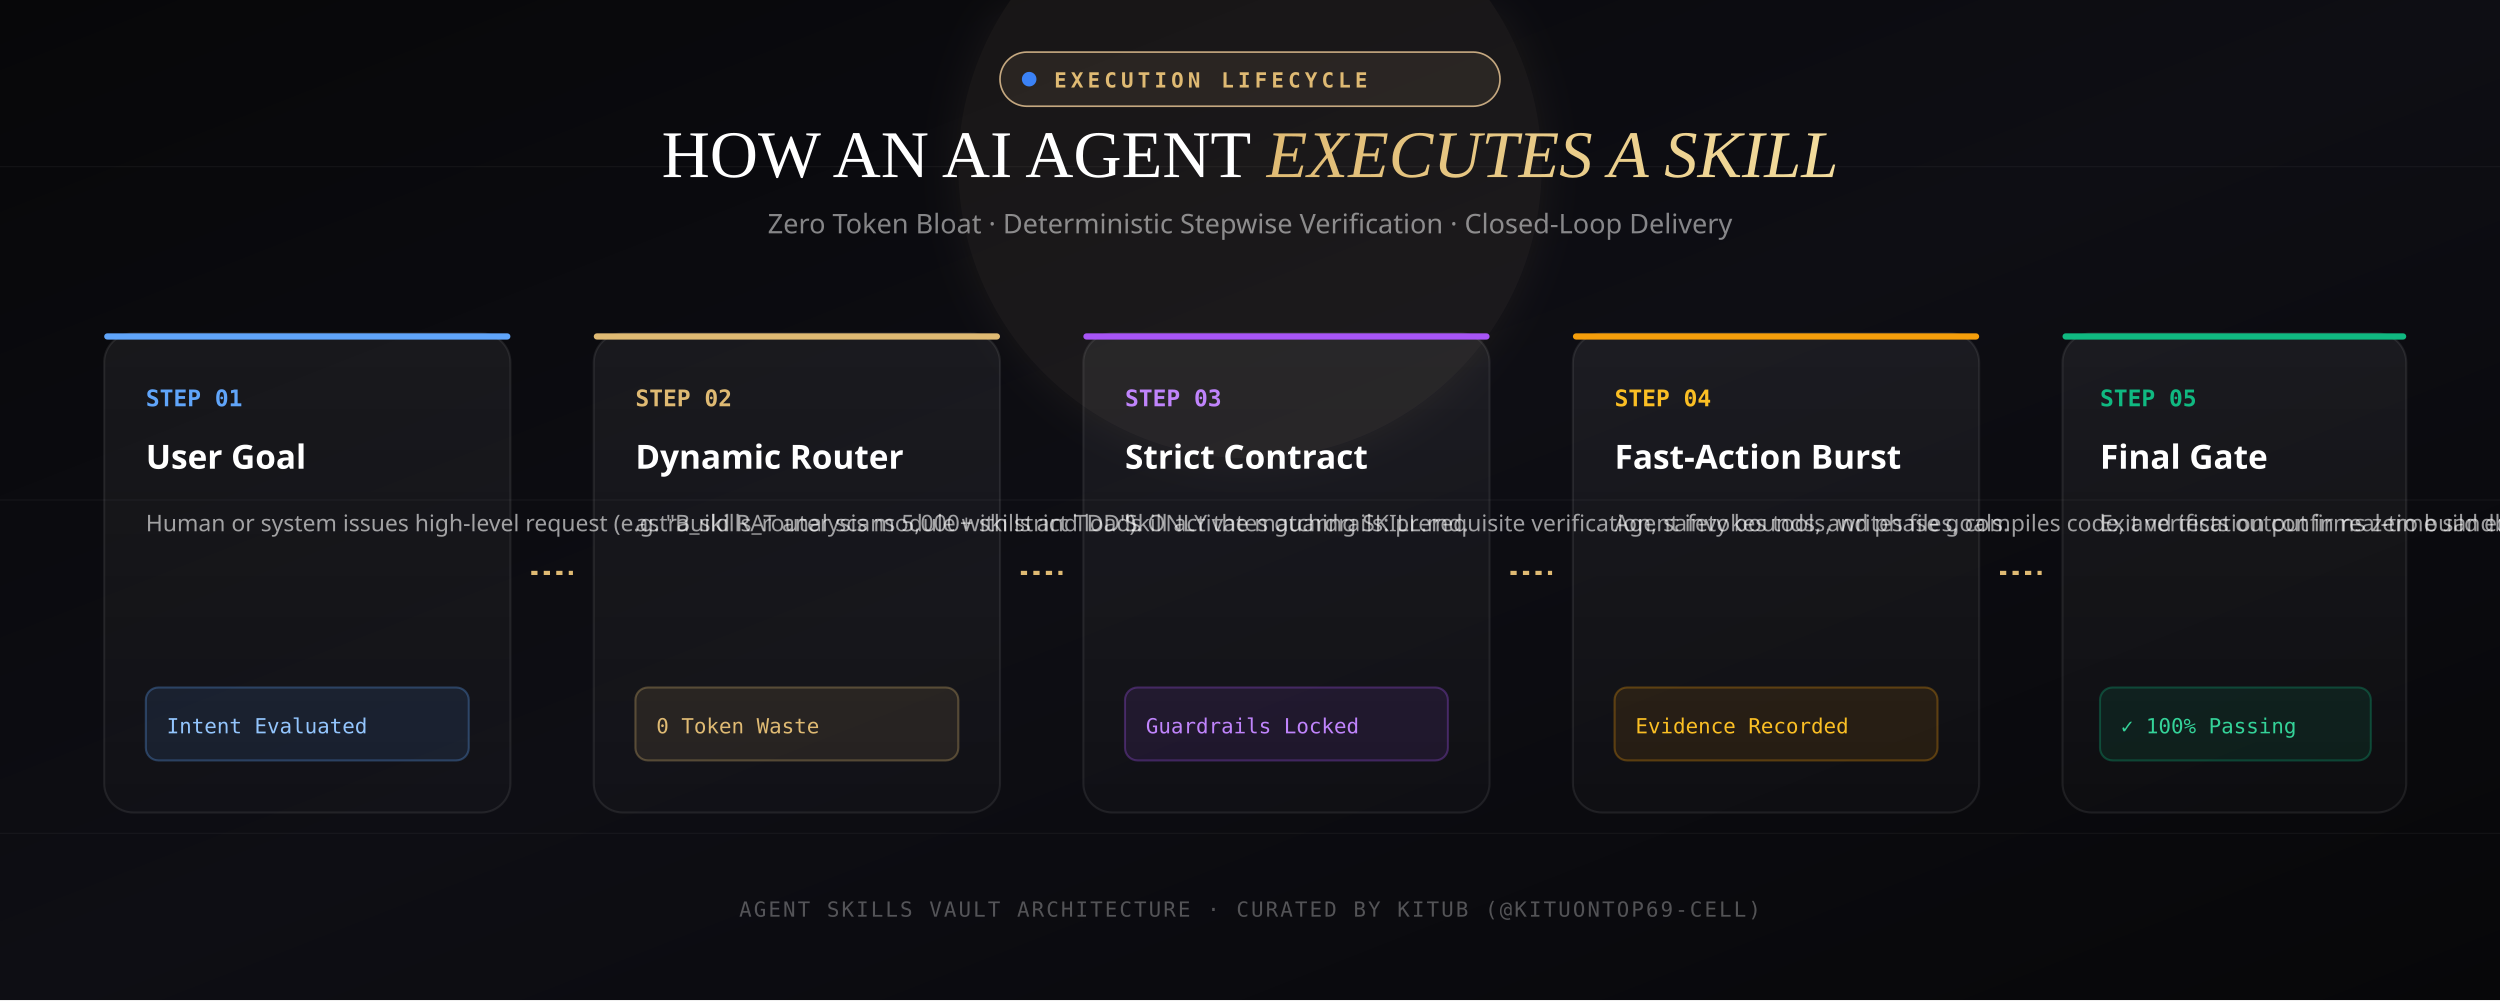
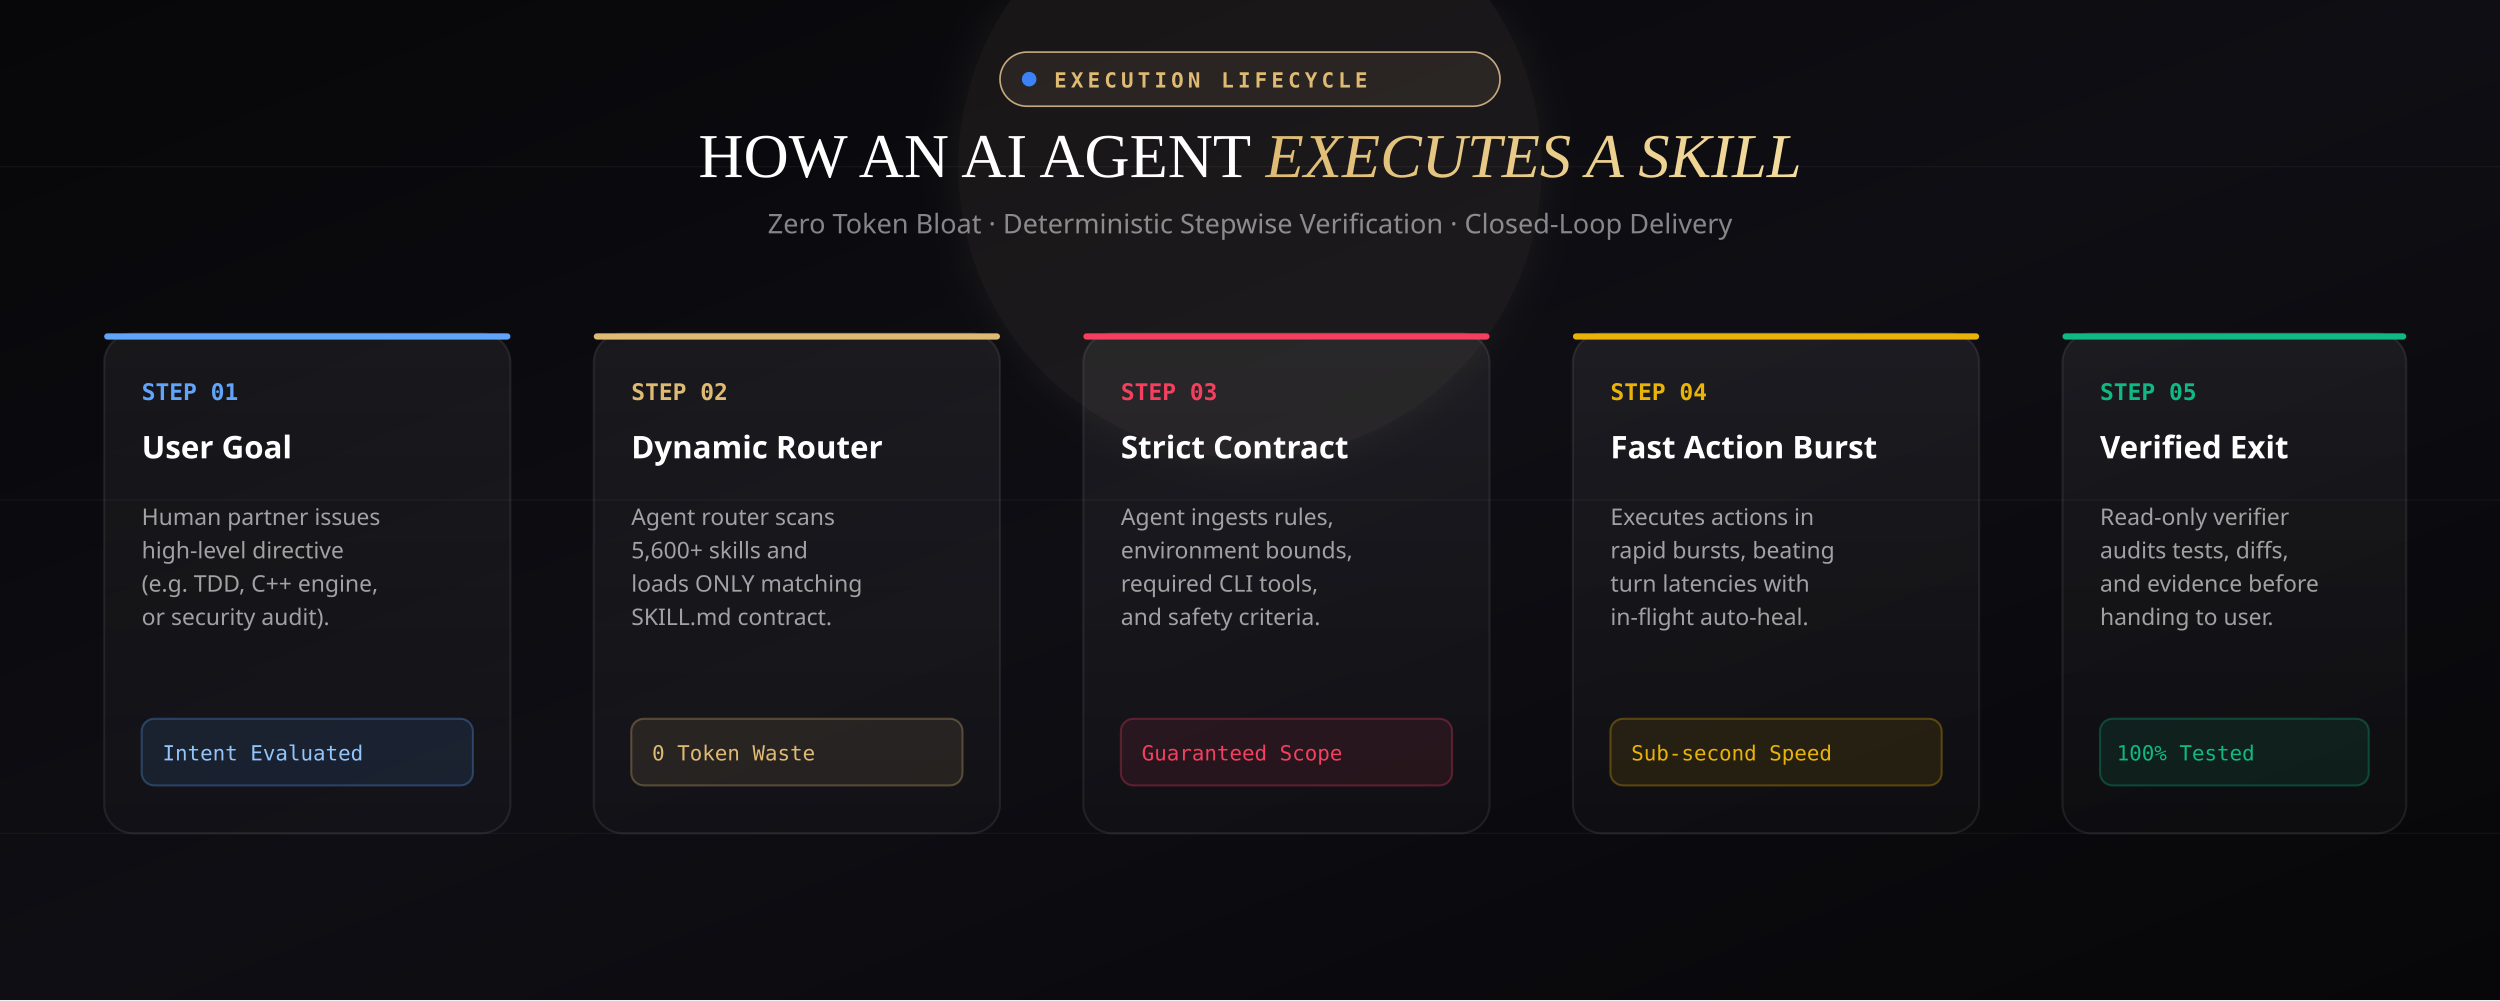
<svg xmlns="http://www.w3.org/2000/svg" viewBox="0 0 1200 480" width="100%" height="100%">
  <defs>
    <linearGradient id="bg3" x1="0%" y1="0%" x2="100%" y2="100%">
      <stop offset="0%" stop-color="#070709" />
      <stop offset="50%" stop-color="#0E0E14" />
      <stop offset="100%" stop-color="#070709" />
    </linearGradient>
    <linearGradient id="gold3" x1="0%" y1="0%" x2="100%" y2="0%">
      <stop offset="0%" stop-color="#C5A880" />
      <stop offset="50%" stop-color="#DFBA73" />
      <stop offset="100%" stop-color="#F3DC9D" />
    </linearGradient>
    <linearGradient id="cardGrad3" x1="0%" y1="0%" x2="0%" y2="100%">
      <stop offset="0%" stop-color="rgba(255,255,255,0.06)" />
      <stop offset="100%" stop-color="rgba(255,255,255,0.015)" />
    </linearGradient>
    <filter id="glow3" x="-20%" y="-20%" width="140%" height="140%">
      <feGaussianBlur stdDeviation="10" result="blur" />
      <feComposite in="SourceGraphic" in2="blur" operator="over" />
    </filter>
  </defs>
  <rect width="1200" height="480" fill="url(#bg3)" />
  <g opacity="0.05" stroke="#FFFFFF" stroke-width="0.5">
    <line x1="0" y1="80" x2="1200" y2="80" />
    <line x1="0" y1="240" x2="1200" y2="240" />
    <line x1="0" y1="400" x2="1200" y2="400" />
  </g>
  <circle cx="600" cy="80" r="140" fill="#C5A880" opacity="0.08" filter="url(#glow3)" />
  <g transform="translate(480, 25)">
    <rect width="240" height="26" rx="13" fill="rgba(197,168,128,0.1)" stroke="#C5A880" stroke-width="0.8" />
    <circle cx="14" cy="13" r="3.5" fill="#3B82F6" />
    <text x="26" y="17" fill="#DFBA73" font-family="monospace" font-size="10" font-weight="600" letter-spacing="2">EXECUTION LIFECYCLE</text>
  </g>
-   <text x="600" y="85" text-anchor="middle" fill="#FFFFFF" font-family="'Times New Roman', Georgia, serif" font-size="32">
+   <text x="600" y="85" text-anchor="middle" fill="#FFFFFF" font-family="'Times New Roman', Georgia, serif" font-size="30">
    HOW AN AI AGENT <tspan fill="url(#gold3)" font-style="italic">EXECUTES A SKILL</tspan>
  </text>
  <text x="600" y="112" text-anchor="middle" fill="rgba(255,255,255,0.5)" font-family="sans-serif" font-size="13" font-weight="300">
    Zero Token Bloat · Deterministic Stepwise Verification · Closed-Loop Delivery
  </text>
  <g transform="translate(50, 160)">
-     <rect width="195" height="230" rx="14" fill="url(#cardGrad3)" stroke="rgba(255,255,255,0.08)" stroke-width="1" />
+     <rect width="195" height="240" rx="14" fill="url(#cardGrad3)" stroke="rgba(255,255,255,0.08)" stroke-width="1" />
    <rect width="195" height="3" rx="1.5" fill="#60A5FA" />
-     <text x="20" y="35" fill="#60A5FA" font-family="monospace" font-size="11" font-weight="600">STEP 01</text>
-     <text x="20" y="65" fill="#FFFFFF" font-family="sans-serif" font-size="16" font-weight="600">User Goal</text>
-     <text x="20" y="95" fill="rgba(255,255,255,0.6)" font-family="sans-serif" font-size="11" line-height="1.5">
-       Human or system issues high-level request (e.g. "Build RAT analysis module with strict TDD").
+     <text x="18" y="32" fill="#60A5FA" font-family="monospace" font-size="11" font-weight="600">STEP 01</text>
+     <text x="18" y="60" fill="#FFFFFF" font-family="sans-serif" font-size="15" font-weight="600">User Goal</text>
+     <text x="18" y="92" fill="rgba(255,255,255,0.6)" font-family="sans-serif" font-size="11">
+       <tspan x="18" dy="0">Human partner issues</tspan>
+       <tspan x="18" dy="16">high-level directive</tspan>
+       <tspan x="18" dy="16">(e.g. TDD, C++ engine,</tspan>
+       <tspan x="18" dy="16">or security audit).</tspan>
    </text>
-     <rect x="20" y="170" width="155" height="35" rx="6" fill="rgba(96,165,250,0.1)" stroke="rgba(96,165,250,0.3)" />
-     <text x="30" y="192" fill="#93C5FD" font-family="monospace" font-size="10">Intent Evaluated</text>
+     <rect x="18" y="185" width="159" height="32" rx="6" fill="rgba(96,165,250,0.1)" stroke="rgba(96,165,250,0.3)" />
+     <text x="28" y="205" fill="#93C5FD" font-family="monospace" font-size="10">Intent Evaluated</text>
  </g>
-   <path d="M 255 275 L 275 275" stroke="#DFBA73" stroke-width="2" marker-end="url(#arrow)" stroke-dasharray="3,3" />
  <g transform="translate(285, 160)">
-     <rect width="195" height="230" rx="14" fill="url(#cardGrad3)" stroke="rgba(255,255,255,0.08)" stroke-width="1" />
+     <rect width="195" height="240" rx="14" fill="url(#cardGrad3)" stroke="rgba(255,255,255,0.08)" stroke-width="1" />
    <rect width="195" height="3" rx="1.5" fill="#DFBA73" />
-     <text x="20" y="35" fill="#DFBA73" font-family="monospace" font-size="11" font-weight="600">STEP 02</text>
-     <text x="20" y="65" fill="#FFFFFF" font-family="sans-serif" font-size="16" font-weight="600">Dynamic Router</text>
-     <text x="20" y="95" fill="rgba(255,255,255,0.6)" font-family="sans-serif" font-size="11">
-       astra_skills_router scans 5,000+ skills and loads ONLY the matching SKILL.md.
+     <text x="18" y="32" fill="#DFBA73" font-family="monospace" font-size="11" font-weight="600">STEP 02</text>
+     <text x="18" y="60" fill="#FFFFFF" font-family="sans-serif" font-size="15" font-weight="600">Dynamic Router</text>
+     <text x="18" y="92" fill="rgba(255,255,255,0.6)" font-family="sans-serif" font-size="11">
+       <tspan x="18" dy="0">Agent router scans</tspan>
+       <tspan x="18" dy="16">5,600+ skills and</tspan>
+       <tspan x="18" dy="16">loads ONLY matching</tspan>
+       <tspan x="18" dy="16">SKILL.md contract.</tspan>
    </text>
-     <rect x="20" y="170" width="155" height="35" rx="6" fill="rgba(223,186,115,0.1)" stroke="rgba(223,186,115,0.3)" />
-     <text x="30" y="192" fill="#DFBA73" font-family="monospace" font-size="10">0 Token Waste</text>
+     <rect x="18" y="185" width="159" height="32" rx="6" fill="rgba(223,186,115,0.1)" stroke="rgba(223,186,115,0.3)" />
+     <text x="28" y="205" fill="#DFBA73" font-family="monospace" font-size="10">0 Token Waste</text>
  </g>
-   <path d="M 490 275 L 510 275" stroke="#DFBA73" stroke-width="2" stroke-dasharray="3,3" />
  <g transform="translate(520, 160)">
-     <rect width="195" height="230" rx="14" fill="url(#cardGrad3)" stroke="rgba(255,255,255,0.08)" stroke-width="1" />
-     <rect width="195" height="3" rx="1.5" fill="#A855F7" />
-     <text x="20" y="35" fill="#C084FC" font-family="monospace" font-size="11" font-weight="600">STEP 03</text>
-     <text x="20" y="65" fill="#FFFFFF" font-family="sans-serif" font-size="16" font-weight="600">Strict Contract</text>
-     <text x="20" y="95" fill="rgba(255,255,255,0.6)" font-family="sans-serif" font-size="11">
-       Skill activates guardrails: prerequisite verification, safety bounds, and phase goals.
+     <rect width="195" height="240" rx="14" fill="url(#cardGrad3)" stroke="rgba(255,255,255,0.08)" stroke-width="1" />
+     <rect width="195" height="3" rx="1.5" fill="#F43F5E" />
+     <text x="18" y="32" fill="#F43F5E" font-family="monospace" font-size="11" font-weight="600">STEP 03</text>
+     <text x="18" y="60" fill="#FFFFFF" font-family="sans-serif" font-size="15" font-weight="600">Strict Contract</text>
+     <text x="18" y="92" fill="rgba(255,255,255,0.6)" font-family="sans-serif" font-size="11">
+       <tspan x="18" dy="0">Agent ingests rules,</tspan>
+       <tspan x="18" dy="16">environment bounds,</tspan>
+       <tspan x="18" dy="16">required CLI tools,</tspan>
+       <tspan x="18" dy="16">and safety criteria.</tspan>
    </text>
-     <rect x="20" y="170" width="155" height="35" rx="6" fill="rgba(168,85,247,0.1)" stroke="rgba(168,85,247,0.3)" />
-     <text x="30" y="192" fill="#C084FC" font-family="monospace" font-size="10">Guardrails Locked</text>
+     <rect x="18" y="185" width="159" height="32" rx="6" fill="rgba(244,63,94,0.1)" stroke="rgba(244,63,94,0.3)" />
+     <text x="28" y="205" fill="#F43F5E" font-family="monospace" font-size="10">Guaranteed Scope</text>
  </g>
-   <path d="M 725 275 L 745 275" stroke="#DFBA73" stroke-width="2" stroke-dasharray="3,3" />
  <g transform="translate(755, 160)">
-     <rect width="195" height="230" rx="14" fill="url(#cardGrad3)" stroke="rgba(255,255,255,0.08)" stroke-width="1" />
-     <rect width="195" height="3" rx="1.5" fill="#F59E0B" />
-     <text x="20" y="35" fill="#FBBF24" font-family="monospace" font-size="11" font-weight="600">STEP 04</text>
-     <text x="20" y="65" fill="#FFFFFF" font-family="sans-serif" font-size="16" font-weight="600">Fast-Action Burst</text>
-     <text x="20" y="95" fill="rgba(255,255,255,0.6)" font-family="sans-serif" font-size="11">
-       Agent invokes tools, writes files, compiles code, and tests output in real-time sandbox.
+     <rect width="195" height="240" rx="14" fill="url(#cardGrad3)" stroke="rgba(255,255,255,0.08)" stroke-width="1" />
+     <rect width="195" height="3" rx="1.5" fill="#EAB308" />
+     <text x="18" y="32" fill="#EAB308" font-family="monospace" font-size="11" font-weight="600">STEP 04</text>
+     <text x="18" y="60" fill="#FFFFFF" font-family="sans-serif" font-size="15" font-weight="600">Fast Action Burst</text>
+     <text x="18" y="92" fill="rgba(255,255,255,0.6)" font-family="sans-serif" font-size="11">
+       <tspan x="18" dy="0">Executes actions in</tspan>
+       <tspan x="18" dy="16">rapid bursts, beating</tspan>
+       <tspan x="18" dy="16">turn latencies with</tspan>
+       <tspan x="18" dy="16">in-flight auto-heal.</tspan>
    </text>
-     <rect x="20" y="170" width="155" height="35" rx="6" fill="rgba(245,158,11,0.1)" stroke="rgba(245,158,11,0.3)" />
-     <text x="30" y="192" fill="#FBBF24" font-family="monospace" font-size="10">Evidence Recorded</text>
+     <rect x="18" y="185" width="159" height="32" rx="6" fill="rgba(234,179,8,0.1)" stroke="rgba(234,179,8,0.3)" />
+     <text x="28" y="205" fill="#EAB308" font-family="monospace" font-size="10">Sub-second Speed</text>
  </g>
-   <path d="M 960 275 L 980 275" stroke="#DFBA73" stroke-width="2" stroke-dasharray="3,3" />
  <g transform="translate(990, 160)">
-     <rect width="165" height="230" rx="14" fill="url(#cardGrad3)" stroke="rgba(255,255,255,0.08)" stroke-width="1" />
+     <rect width="165" height="240" rx="14" fill="url(#cardGrad3)" stroke="rgba(255,255,255,0.08)" stroke-width="1" />
    <rect width="165" height="3" rx="1.5" fill="#10B981" />
-     <text x="18" y="35" fill="#10B981" font-family="monospace" font-size="11" font-weight="600">STEP 05</text>
-     <text x="18" y="65" fill="#FFFFFF" font-family="sans-serif" font-size="16" font-weight="600">Final Gate</text>
-     <text x="18" y="95" fill="rgba(255,255,255,0.6)" font-family="sans-serif" font-size="11">
-       Exit verification confirms zero build errors before completing task.
+     <text x="18" y="32" fill="#10B981" font-family="monospace" font-size="11" font-weight="600">STEP 05</text>
+     <text x="18" y="60" fill="#FFFFFF" font-family="sans-serif" font-size="15" font-weight="600">Verified Exit</text>
+     <text x="18" y="92" fill="rgba(255,255,255,0.6)" font-family="sans-serif" font-size="11">
+       <tspan x="18" dy="0">Read-only verifier</tspan>
+       <tspan x="18" dy="16">audits tests, diffs,</tspan>
+       <tspan x="18" dy="16">and evidence before</tspan>
+       <tspan x="18" dy="16">handing to user.</tspan>
    </text>
-     <rect x="18" y="170" width="130" height="35" rx="6" fill="rgba(16,185,129,0.1)" stroke="rgba(16,185,129,0.3)" />
-     <text x="28" y="192" fill="#34D399" font-family="monospace" font-size="10">✓ 100% Passing</text>
+     <rect x="18" y="185" width="129" height="32" rx="6" fill="rgba(16,185,129,0.1)" stroke="rgba(16,185,129,0.3)" />
+     <text x="26" y="205" fill="#10B981" font-family="monospace" font-size="10">100% Tested</text>
  </g>
-   <text x="600" y="440" text-anchor="middle" fill="rgba(255,255,255,0.3)" font-family="monospace" font-size="10" letter-spacing="1">
-     AGENT SKILLS VAULT ARCHITECTURE · CURATED BY KITUB (@KITUONTOP69-CELL)
-   </text>
</svg>
